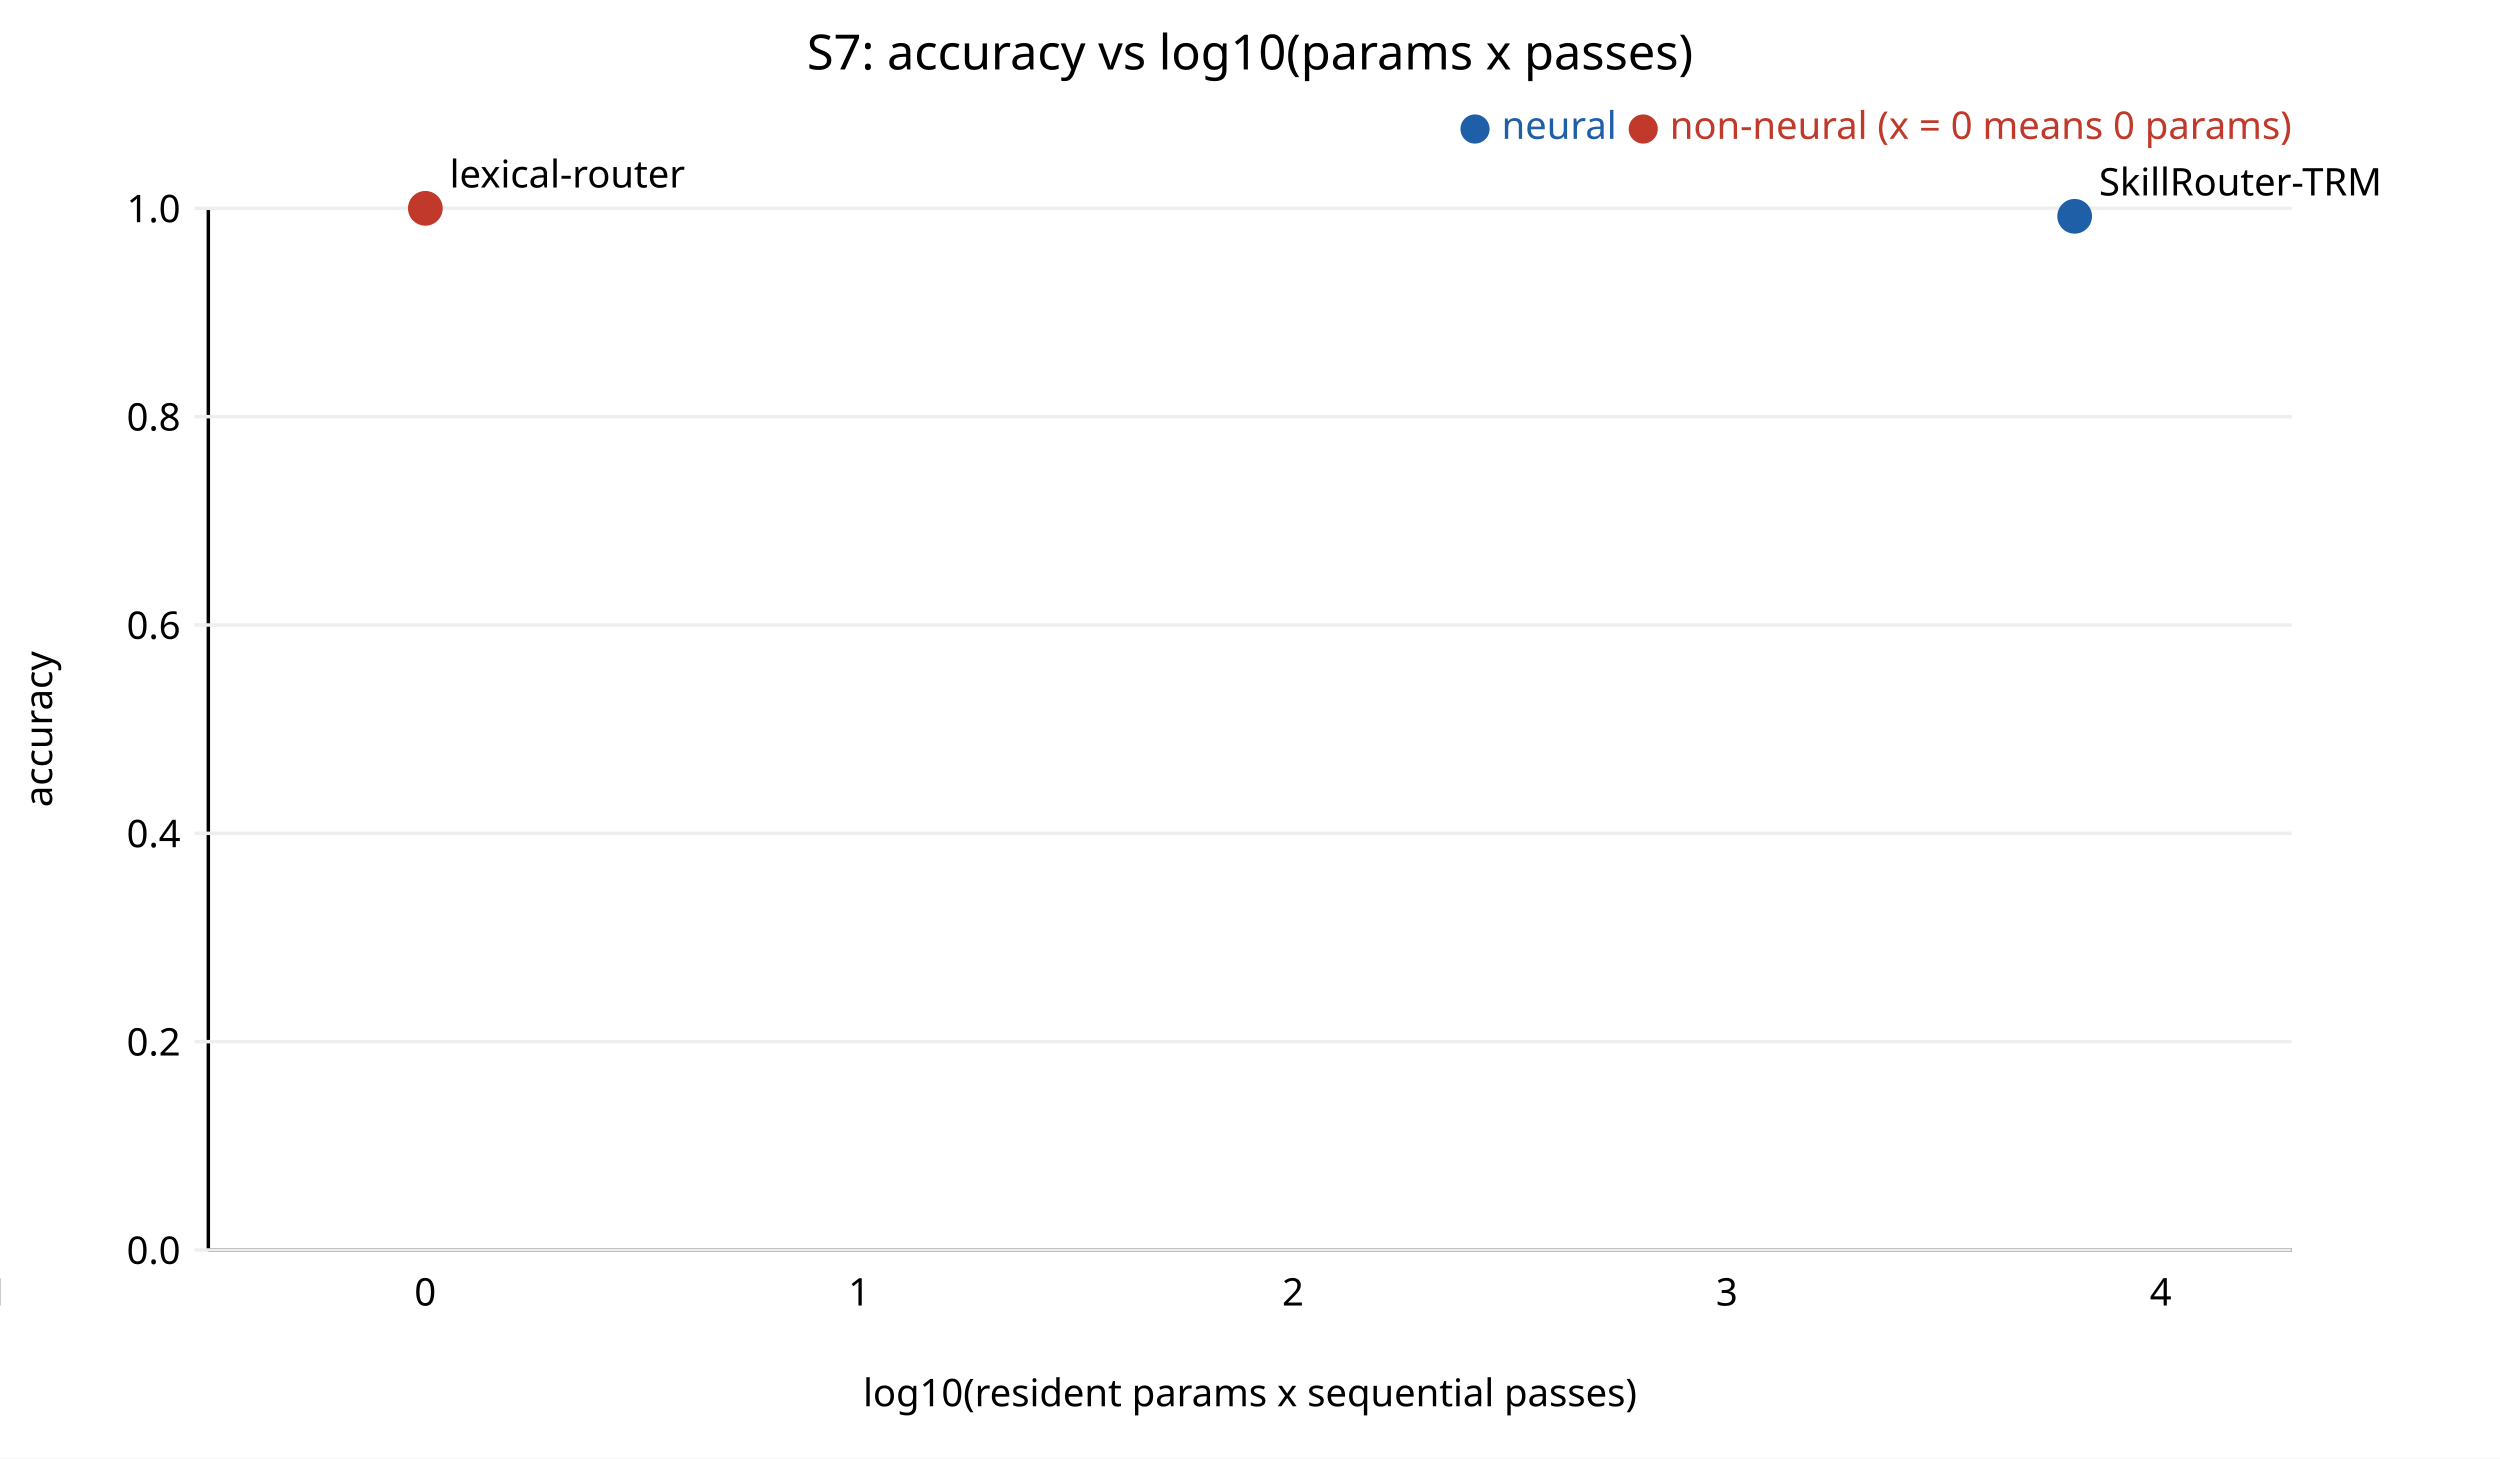
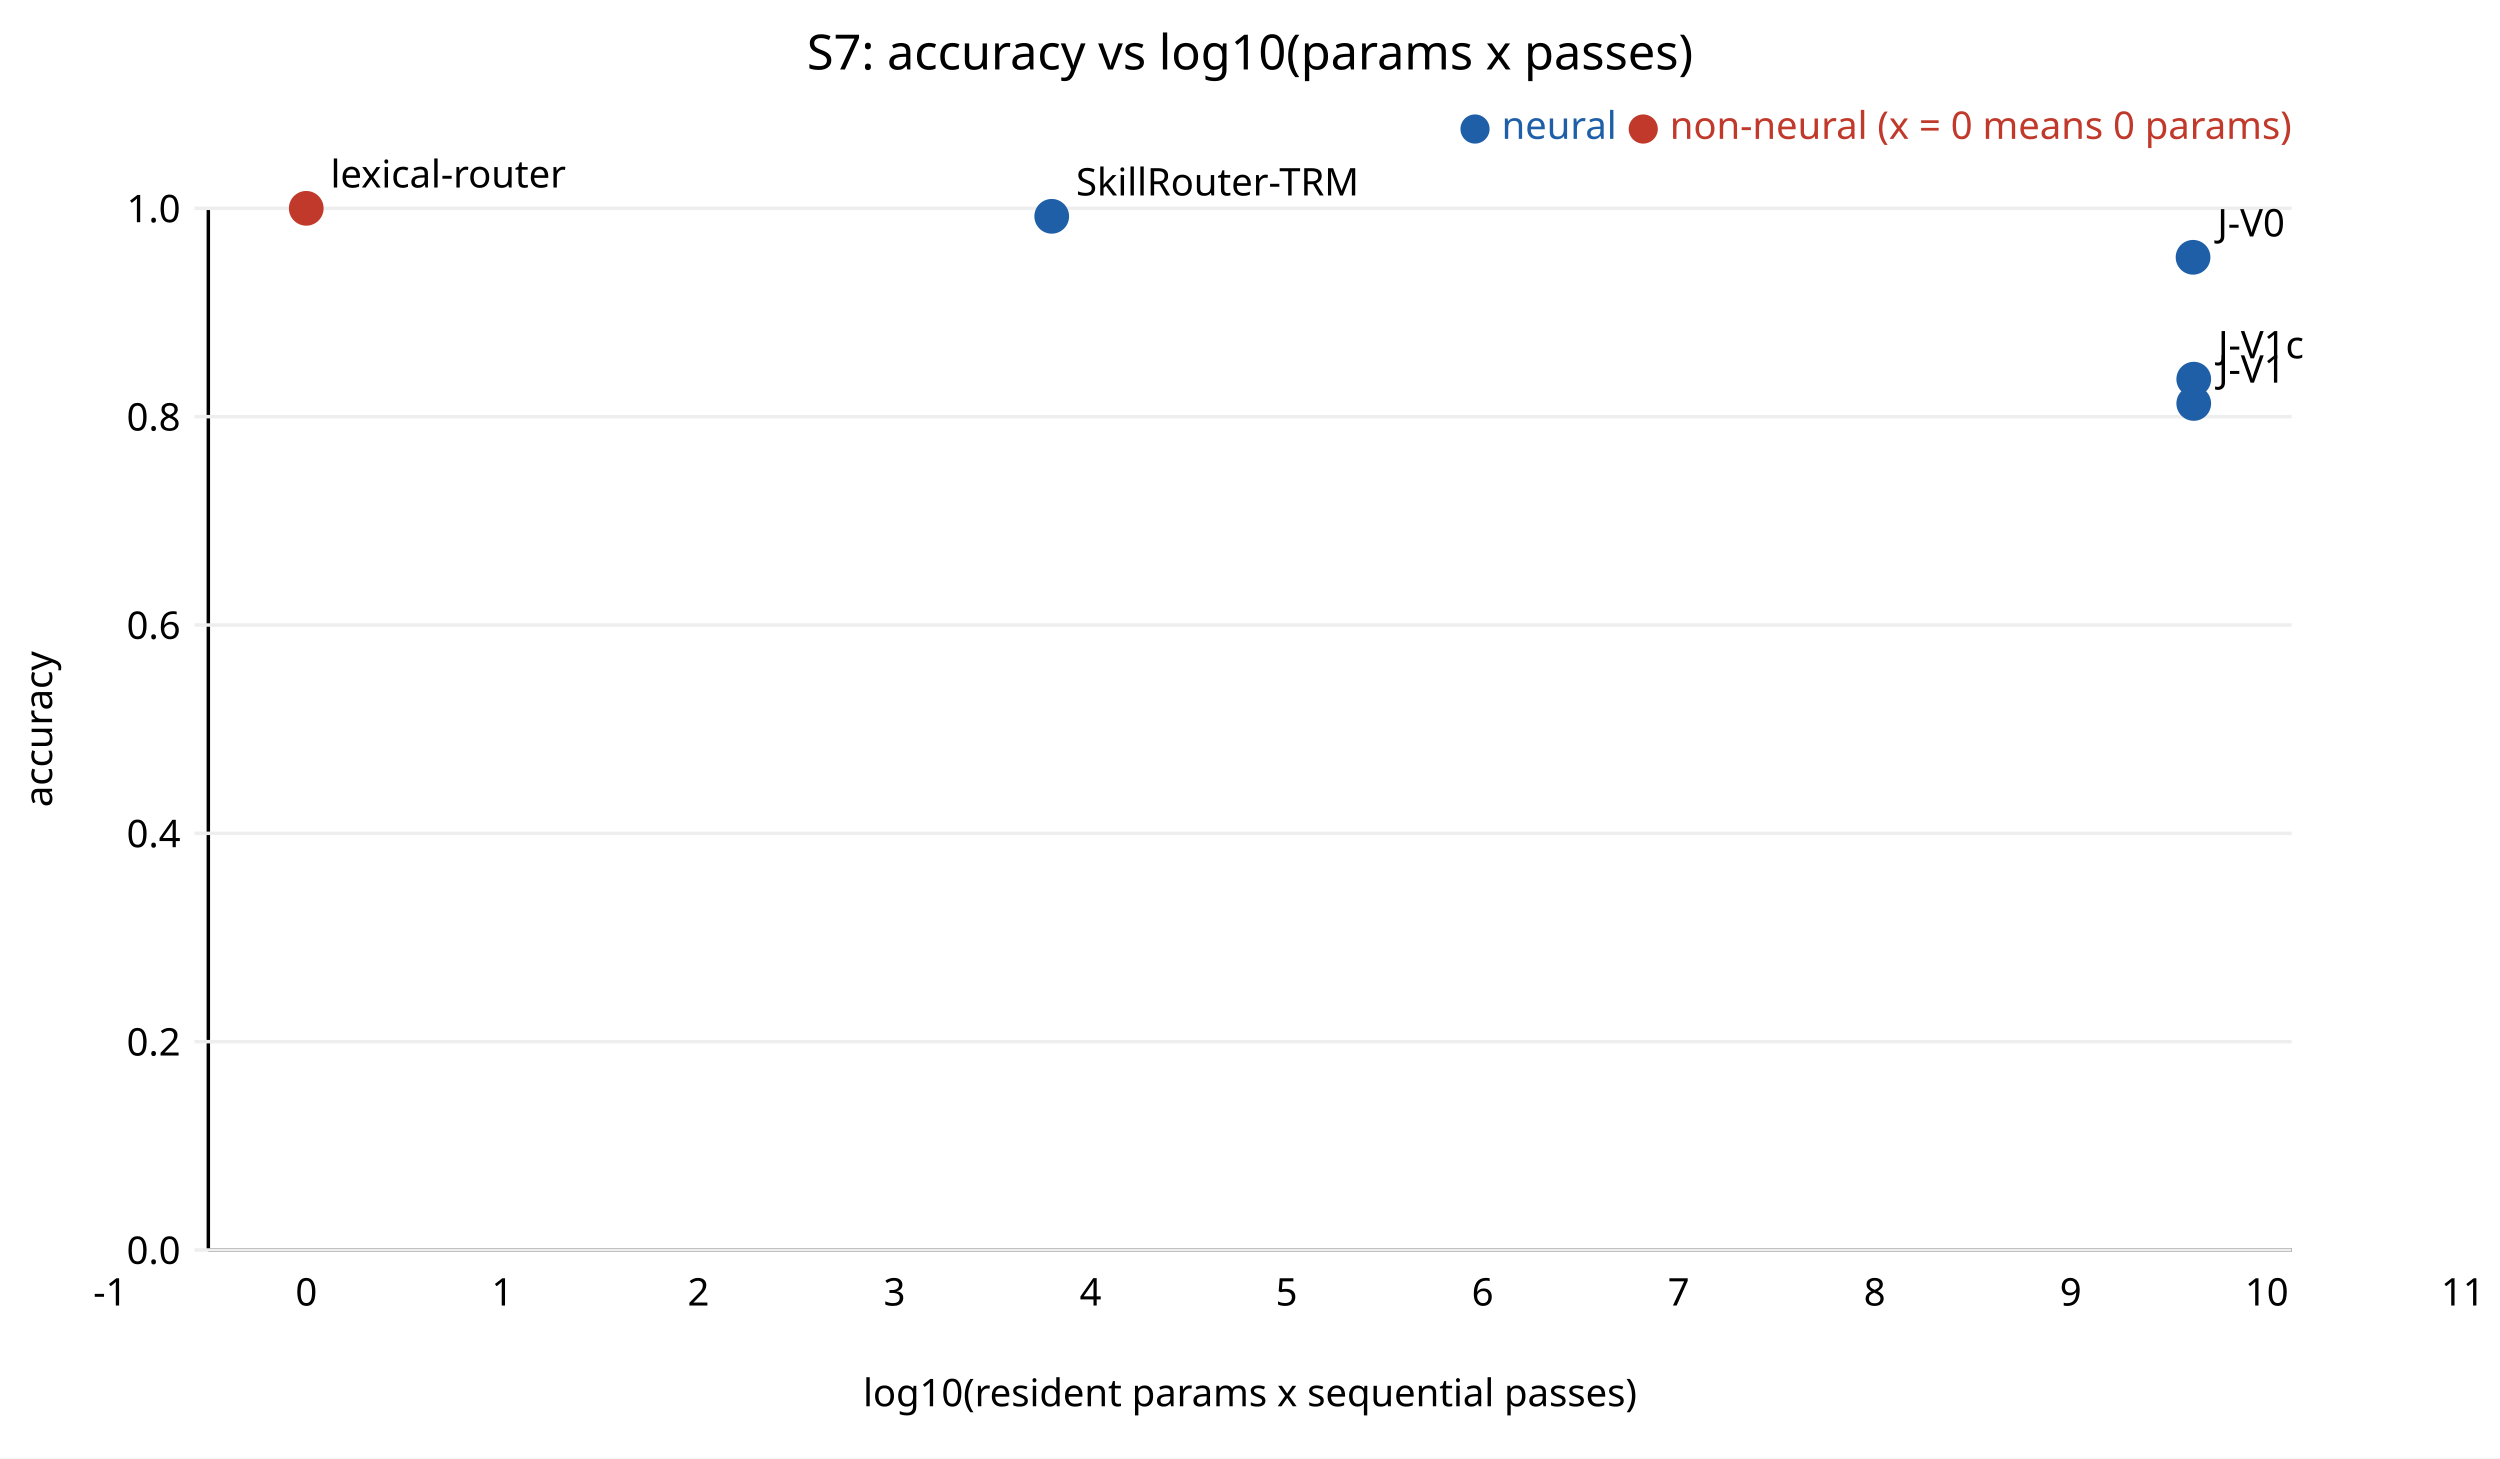
<svg xmlns="http://www.w3.org/2000/svg" width="720" height="420" font-family="sans-serif" font-size="11">
  <rect width="100%" height="100%" fill="white" />
  <text x="360.0" y="20" text-anchor="middle" font-size="14">S7: accuracy vs log10(params x passes)</text>
  <line x1="60" y1="360" x2="660" y2="360" stroke="black" />
  <line x1="60" y1="60" x2="60" y2="360" stroke="black" />
  <text x="360.0" y="405" text-anchor="middle">log10(resident params x sequential passes)</text>
  <text x="15" y="210.0" transform="rotate(-90 15 210.0)" text-anchor="middle">accuracy</text>
  <line x1="56" y1="360.0" x2="660" y2="360.0" stroke="#eee" />
  <text x="52" y="364.0" text-anchor="end">0.0</text>
  <line x1="56" y1="300.0" x2="660" y2="300.0" stroke="#eee" />
  <text x="52" y="304.0" text-anchor="end">0.2</text>
  <line x1="56" y1="240.0" x2="660" y2="240.0" stroke="#eee" />
  <text x="52" y="244.0" text-anchor="end">0.4</text>
  <line x1="56" y1="180.0" x2="660" y2="180.0" stroke="#eee" />
  <text x="52" y="184.0" text-anchor="end">0.6</text>
  <line x1="56" y1="120.0" x2="660" y2="120.0" stroke="#eee" />
  <text x="52" y="124.0" text-anchor="end">0.8</text>
  <line x1="56" y1="60.0" x2="660" y2="60.0" stroke="#eee" />
  <text x="52" y="64.0" text-anchor="end">1.0</text>
-   <text x="-2.475" y="376" text-anchor="middle">-1</text>
-   <text x="122.475" y="376" text-anchor="middle">0</text>
-   <text x="247.424" y="376" text-anchor="middle">1</text>
-   <text x="372.373" y="376" text-anchor="middle">2</text>
-   <text x="497.322" y="376" text-anchor="middle">3</text>
-   <text x="622.271" y="376" text-anchor="middle">4</text>
-   <text x="747.22" y="376" text-anchor="middle">5</text>
-   <circle cx="122.5" cy="60.0" r="5" fill="#c0392b" />
-   <text x="129.5" y="54.0">lexical-router</text>
-   <circle cx="597.5" cy="62.3" r="5" fill="#1f5fa8" />
-   <text x="604.5" y="56.3">SkillRouter-TRM</text>
+   <text x="31.77" y="376" text-anchor="middle">-1</text>
+   <text x="88.23" y="376" text-anchor="middle">0</text>
+   <text x="144.69" y="376" text-anchor="middle">1</text>
+   <text x="201.15" y="376" text-anchor="middle">2</text>
+   <text x="257.61" y="376" text-anchor="middle">3</text>
+   <text x="314.07" y="376" text-anchor="middle">4</text>
+   <text x="370.53" y="376" text-anchor="middle">5</text>
+   <text x="426.99" y="376" text-anchor="middle">6</text>
+   <text x="483.451" y="376" text-anchor="middle">7</text>
+   <text x="539.911" y="376" text-anchor="middle">8</text>
+   <text x="596.371" y="376" text-anchor="middle">9</text>
+   <text x="652.831" y="376" text-anchor="middle">10</text>
+   <text x="709.291" y="376" text-anchor="middle">11</text>
+   <circle cx="631.6" cy="74.1" r="5" fill="#1f5fa8" />
+   <text x="638.6" y="68.1">J-V0</text>
+   <circle cx="631.8" cy="116.2" r="5" fill="#1f5fa8" />
+   <text x="638.8" y="110.2">J-V1</text>
+   <circle cx="631.8" cy="109.2" r="5" fill="#1f5fa8" />
+   <text x="638.8" y="103.2">J-V1c</text>
+   <circle cx="88.2" cy="60.0" r="5" fill="#c0392b" />
+   <text x="95.2" y="54.0">lexical-router</text>
+   <circle cx="302.9" cy="62.3" r="5" fill="#1f5fa8" />
+   <text x="309.9" y="56.3">SkillRouter-TRM</text>
  <text x="660" y="40" text-anchor="end">
    <tspan fill="#1f5fa8">● neural</tspan>
    <tspan fill="#c0392b">● non-neural (x = 0 means 0 params)</tspan>
  </text>
</svg>
